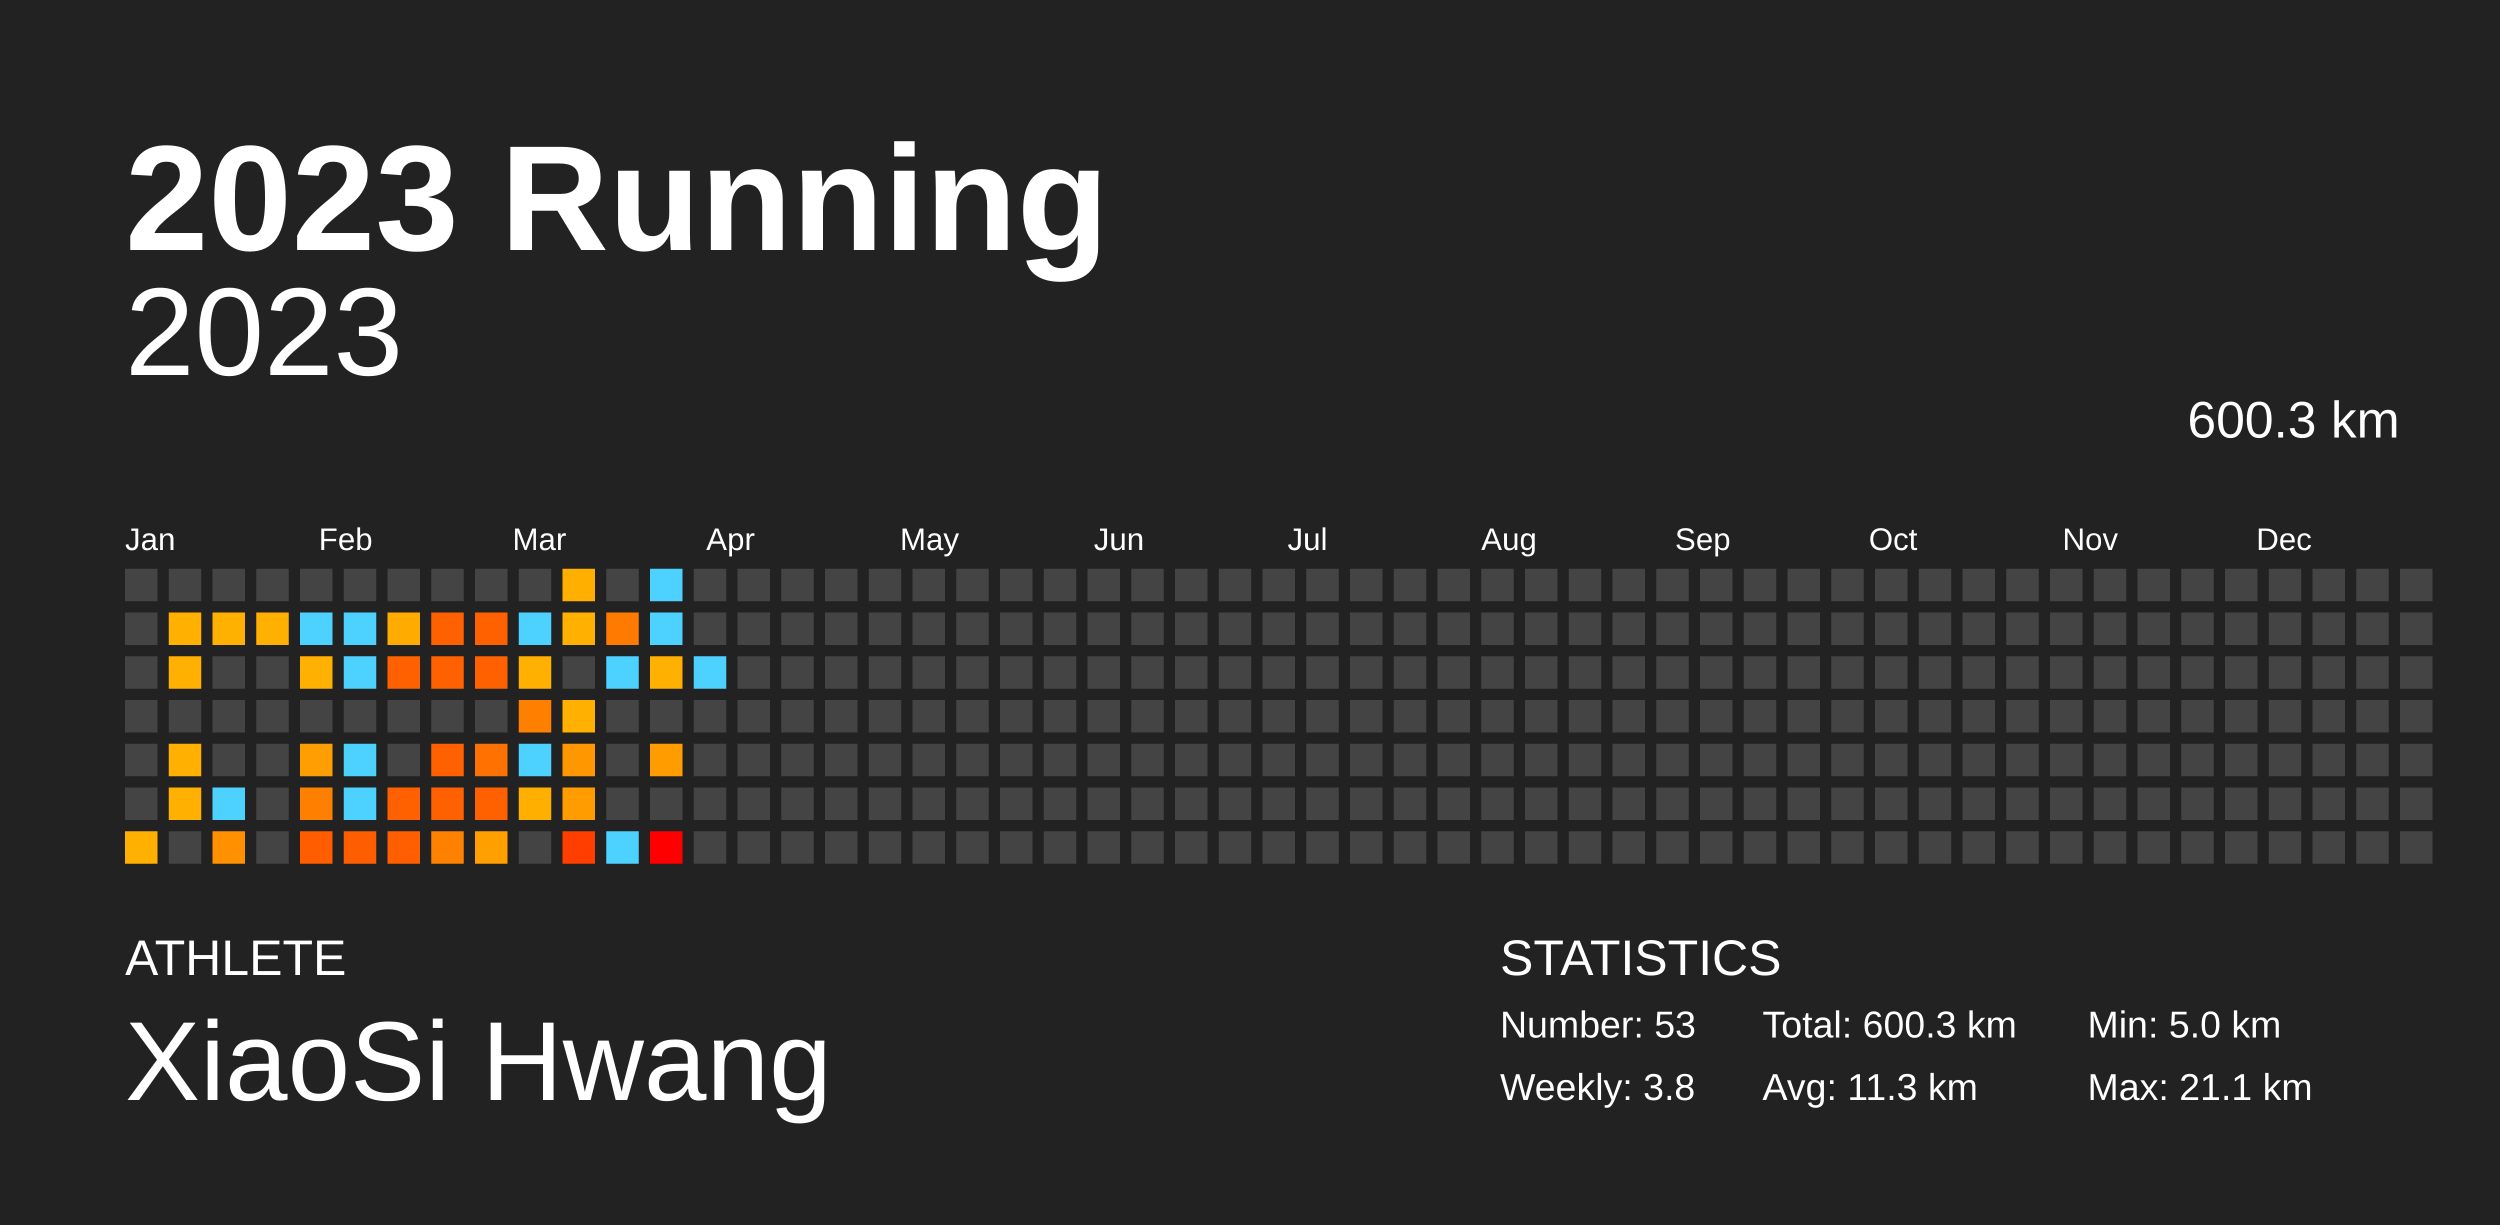
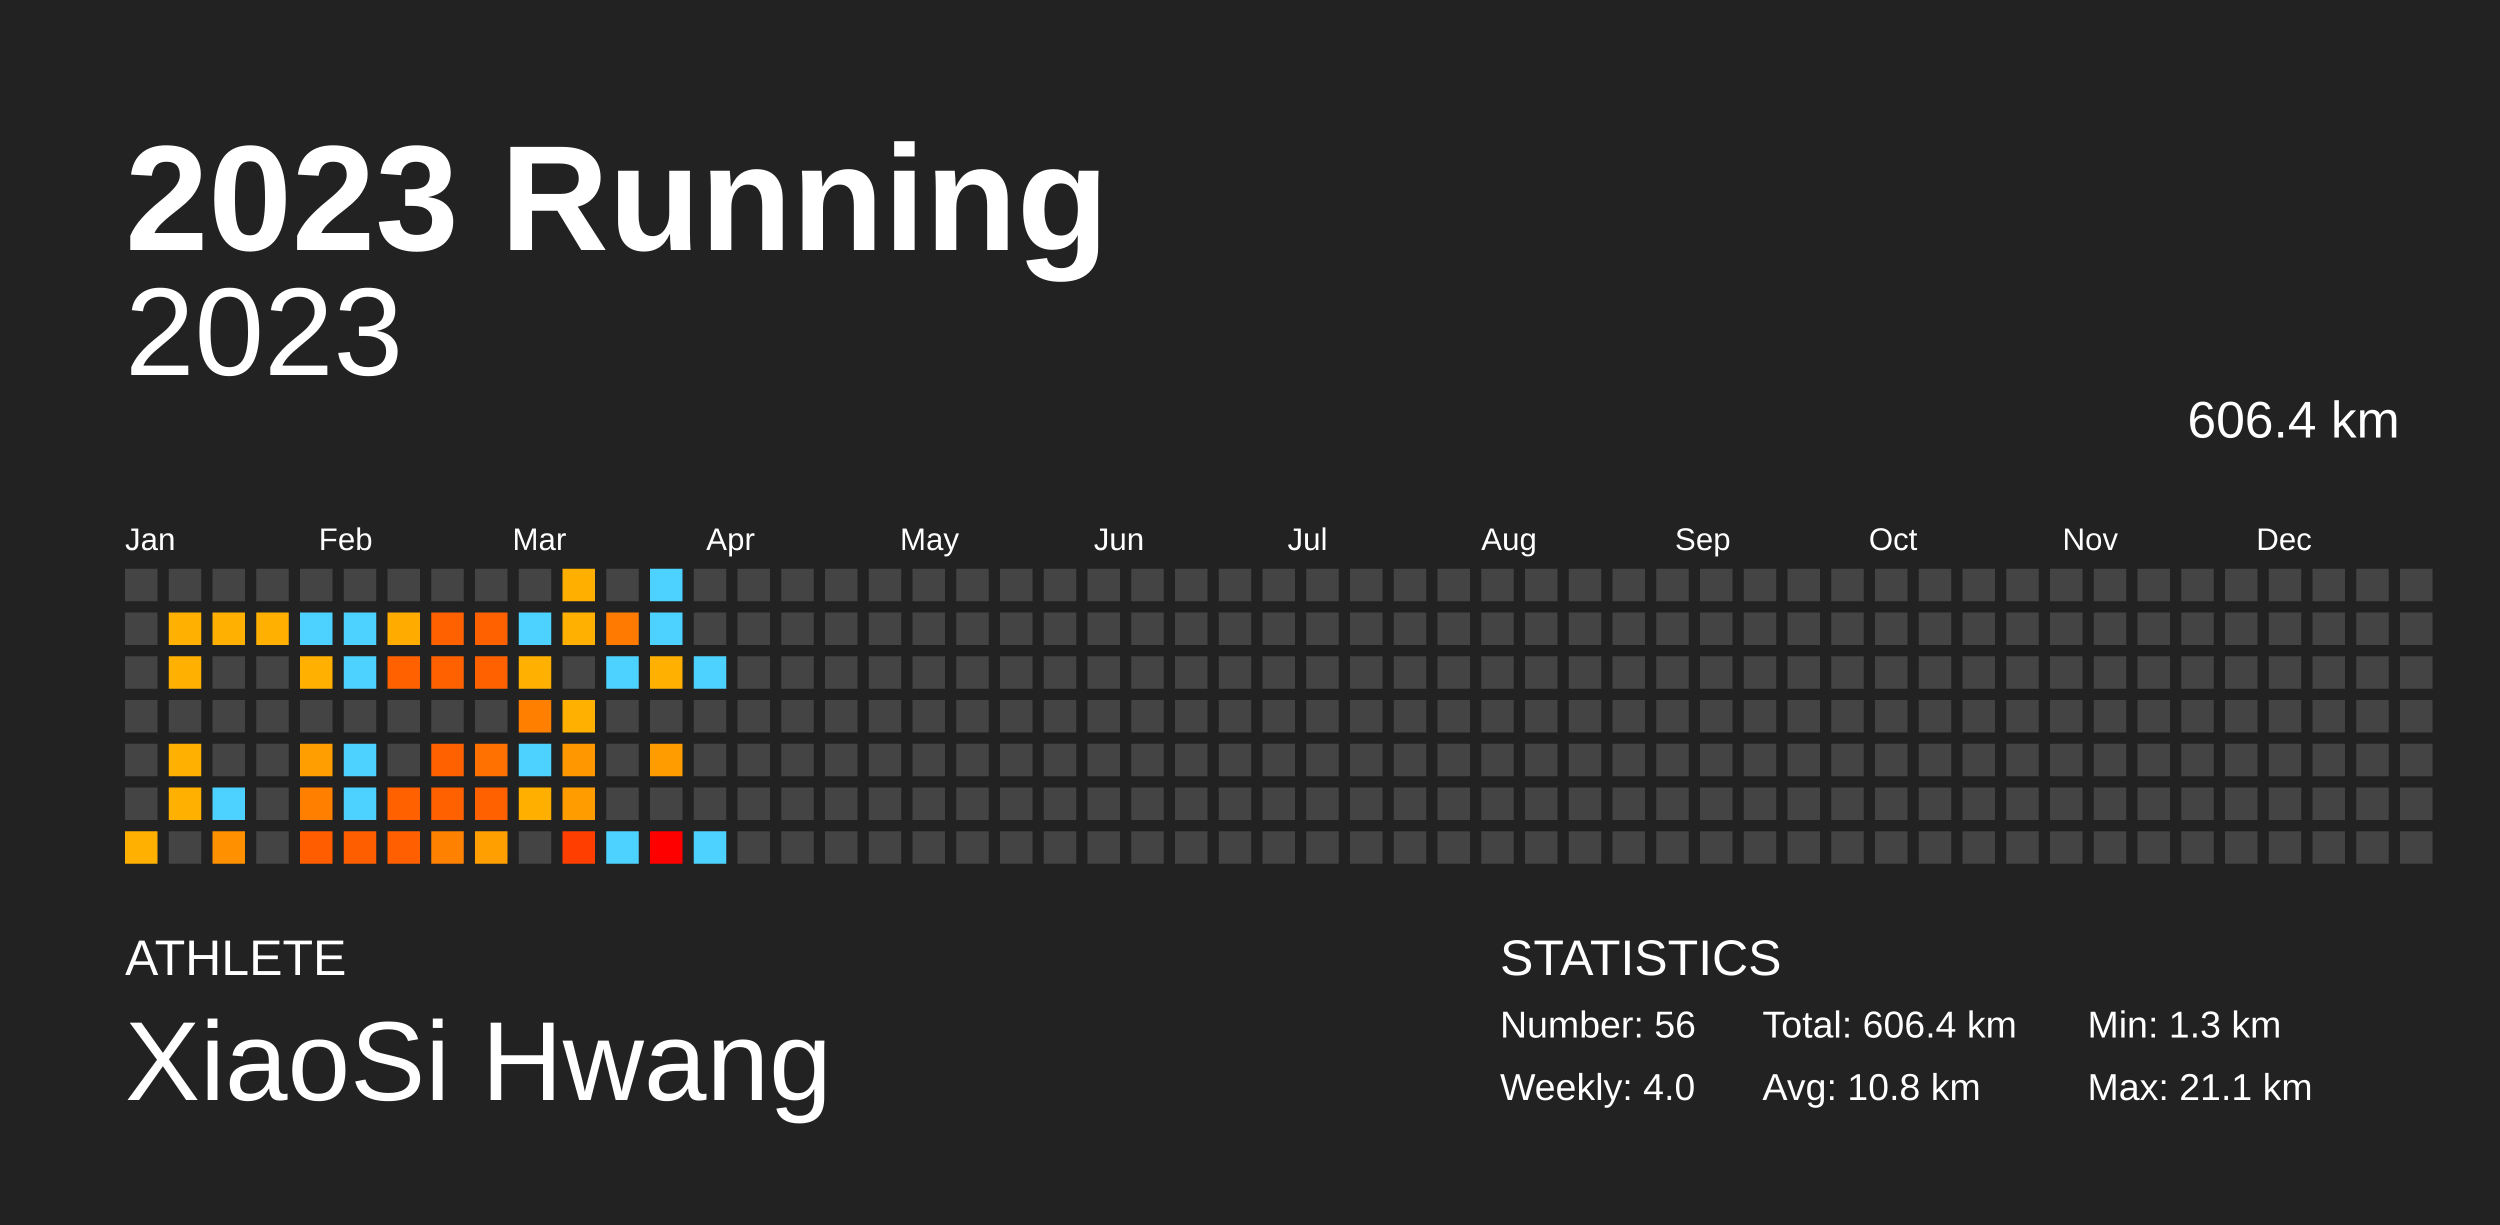
<svg xmlns="http://www.w3.org/2000/svg" baseProfile="full" height="98mm" version="1.1" viewBox="0,0,200,98" width="200mm">
  <defs />
  <rect fill="#222222" height="98" width="200" x="0" y="0" />
  <text fill="#FFFFFF" style="font-size:12px; font-family:Arial; font-weight:bold;" x="10" y="20">2023 Running</text>
  <text fill="#FFFFFF" style="font-size:4px; font-family:Arial" x="10" y="78">ATHLETE</text>
  <text fill="#FFFFFF" style="font-size:9px; font-family:Arial" x="10" y="88">XiaoSi Hwang</text>
  <text fill="#FFFFFF" style="font-size:4px; font-family:Arial" x="120" y="78">STATISTICS</text>
-   <text fill="#FFFFFF" style="font-size:3px; font-family:Arial" x="120" y="83">Number: 53</text>
-   <text fill="#FFFFFF" style="font-size:3px; font-family:Arial" x="120" y="88">Weekly: 3.8</text>
-   <text fill="#FFFFFF" style="font-size:3px; font-family:Arial" x="141" y="83">Total: 600.3 km</text>
-   <text fill="#FFFFFF" style="font-size:3px; font-family:Arial" x="141" y="88">Avg: 11.3 km</text>
-   <text fill="#FFFFFF" style="font-size:3px; font-family:Arial" x="167" y="83">Min: 5.0 km</text>
+   <text fill="#FFFFFF" style="font-size:3px; font-family:Arial" x="120" y="83">Number: 56</text>
+   <text fill="#FFFFFF" style="font-size:3px; font-family:Arial" x="120" y="88">Weekly: 4.0</text>
+   <text fill="#FFFFFF" style="font-size:3px; font-family:Arial" x="141" y="83">Total: 606.4 km</text>
+   <text fill="#FFFFFF" style="font-size:3px; font-family:Arial" x="141" y="88">Avg: 10.8 km</text>
+   <text fill="#FFFFFF" style="font-size:3px; font-family:Arial" x="167" y="83">Min: 1.3 km</text>
  <text fill="#FFFFFF" style="font-size:3px; font-family:Arial" x="167" y="88">Max: 21.1 km</text>
  <text alignment-baseline="hanging" fill="#FFFFFF" style="font-size:10.0px; font-family:Arial;" x="10" y="30">2023</text>
-   <text alignment-baseline="hanging" fill="#FFFFFF" style="font-size:4.125px; font-family:Arial;" x="175" y="35">600.3 km</text>
+   <text alignment-baseline="hanging" fill="#FFFFFF" style="font-size:4.125px; font-family:Arial;" x="175" y="35">606.4 km</text>
  <text fill="#FFFFFF" style="font-size:2.5px; font-family:Arial" x="10.0" y="44">Jan</text>
  <text fill="#FFFFFF" style="font-size:2.5px; font-family:Arial" x="25.5" y="44">Feb</text>
  <text fill="#FFFFFF" style="font-size:2.5px; font-family:Arial" x="41.0" y="44">Mar</text>
  <text fill="#FFFFFF" style="font-size:2.5px; font-family:Arial" x="56.5" y="44">Apr</text>
  <text fill="#FFFFFF" style="font-size:2.5px; font-family:Arial" x="72.0" y="44">May</text>
  <text fill="#FFFFFF" style="font-size:2.5px; font-family:Arial" x="87.5" y="44">Jun</text>
  <text fill="#FFFFFF" style="font-size:2.5px; font-family:Arial" x="103.0" y="44">Jul</text>
  <text fill="#FFFFFF" style="font-size:2.5px; font-family:Arial" x="118.5" y="44">Aug</text>
  <text fill="#FFFFFF" style="font-size:2.5px; font-family:Arial" x="134.0" y="44">Sep</text>
  <text fill="#FFFFFF" style="font-size:2.5px; font-family:Arial" x="149.5" y="44">Oct</text>
  <text fill="#FFFFFF" style="font-size:2.5px; font-family:Arial" x="165.0" y="44">Nov</text>
  <text fill="#FFFFFF" style="font-size:2.5px; font-family:Arial" x="180.5" y="44">Dec</text>
  <rect fill="#444444" height="2.6" width="2.6" x="10.0" y="45.5" />
  <rect fill="#444444" height="2.6" width="2.6" x="10.0" y="49.0" />
  <rect fill="#444444" height="2.6" width="2.6" x="10.0" y="52.5" />
  <rect fill="#444444" height="2.6" width="2.6" x="10.0" y="56.0" />
  <rect fill="#444444" height="2.6" width="2.6" x="10.0" y="59.5" />
  <rect fill="#444444" height="2.6" width="2.6" x="10.0" y="63.0" />
  <rect fill="#ffb000" height="2.6" width="2.6" x="10.0" y="66.5" />
  <rect fill="#444444" height="2.6" width="2.6" x="13.5" y="45.5" />
  <rect fill="#ffb000" height="2.6" width="2.6" x="13.5" y="49.0" />
  <rect fill="#ffb000" height="2.6" width="2.6" x="13.5" y="52.5" />
  <rect fill="#444444" height="2.6" width="2.6" x="13.5" y="56.0" />
  <rect fill="#ffb000" height="2.6" width="2.6" x="13.5" y="59.5" />
  <rect fill="#ffb000" height="2.6" width="2.6" x="13.5" y="63.0" />
  <rect fill="#444444" height="2.6" width="2.6" x="13.5" y="66.5" />
  <rect fill="#444444" height="2.6" width="2.6" x="17.0" y="45.5" />
  <rect fill="#ffb000" height="2.6" width="2.6" x="17.0" y="49.0" />
  <rect fill="#444444" height="2.6" width="2.6" x="17.0" y="52.5" />
  <rect fill="#444444" height="2.6" width="2.6" x="17.0" y="56.0" />
  <rect fill="#444444" height="2.6" width="2.6" x="17.0" y="59.5" />
  <rect fill="#4dd2ff" height="2.6" width="2.6" x="17.0" y="63.0" />
  <rect fill="#ff9000" height="2.6" width="2.6" x="17.0" y="66.5" />
  <rect fill="#444444" height="2.6" width="2.6" x="20.5" y="45.5" />
  <rect fill="#ffb000" height="2.6" width="2.6" x="20.5" y="49.0" />
  <rect fill="#444444" height="2.6" width="2.6" x="20.5" y="52.5" />
  <rect fill="#444444" height="2.6" width="2.6" x="20.5" y="56.0" />
  <rect fill="#444444" height="2.6" width="2.6" x="20.5" y="59.5" />
  <rect fill="#444444" height="2.6" width="2.6" x="20.5" y="63.0" />
  <rect fill="#444444" height="2.6" width="2.6" x="20.5" y="66.5" />
  <rect fill="#444444" height="2.6" width="2.6" x="24.0" y="45.5" />
  <rect fill="#4dd2ff" height="2.6" width="2.6" x="24.0" y="49.0" />
  <rect fill="#ffb000" height="2.6" width="2.6" x="24.0" y="52.5" />
  <rect fill="#444444" height="2.6" width="2.6" x="24.0" y="56.0" />
  <rect fill="#ff9e00" height="2.6" width="2.6" x="24.0" y="59.5" />
  <rect fill="#ff8000" height="2.6" width="2.6" x="24.0" y="63.0" />
  <rect fill="#ff5d00" height="2.6" width="2.6" x="24.0" y="66.5" />
  <rect fill="#444444" height="2.6" width="2.6" x="27.5" y="45.5" />
  <rect fill="#4dd2ff" height="2.6" width="2.6" x="27.5" y="49.0" />
  <rect fill="#4dd2ff" height="2.6" width="2.6" x="27.5" y="52.5" />
  <rect fill="#444444" height="2.6" width="2.6" x="27.5" y="56.0" />
  <rect fill="#4dd2ff" height="2.6" width="2.6" x="27.5" y="59.5" />
  <rect fill="#4dd2ff" height="2.6" width="2.6" x="27.5" y="63.0" />
  <rect fill="#ff5e00" height="2.6" width="2.6" x="27.5" y="66.5" />
  <rect fill="#444444" height="2.6" width="2.6" x="31.0" y="45.5" />
  <rect fill="#ffab00" height="2.6" width="2.6" x="31.0" y="49.0" />
  <rect fill="#ff6100" height="2.6" width="2.6" x="31.0" y="52.5" />
  <rect fill="#444444" height="2.6" width="2.6" x="31.0" y="56.0" />
  <rect fill="#444444" height="2.6" width="2.6" x="31.0" y="59.5" />
  <rect fill="#ff6100" height="2.6" width="2.6" x="31.0" y="63.0" />
  <rect fill="#ff5f00" height="2.6" width="2.6" x="31.0" y="66.5" />
  <rect fill="#444444" height="2.6" width="2.6" x="34.5" y="45.5" />
  <rect fill="#ff6000" height="2.6" width="2.6" x="34.5" y="49.0" />
  <rect fill="#ff6100" height="2.6" width="2.6" x="34.5" y="52.5" />
  <rect fill="#444444" height="2.6" width="2.6" x="34.5" y="56.0" />
  <rect fill="#ff6100" height="2.6" width="2.6" x="34.5" y="59.5" />
  <rect fill="#ff6000" height="2.6" width="2.6" x="34.5" y="63.0" />
  <rect fill="#ff8100" height="2.6" width="2.6" x="34.5" y="66.5" />
  <rect fill="#444444" height="2.6" width="2.6" x="38.0" y="45.5" />
  <rect fill="#ff6100" height="2.6" width="2.6" x="38.0" y="49.0" />
  <rect fill="#ff6100" height="2.6" width="2.6" x="38.0" y="52.5" />
  <rect fill="#444444" height="2.6" width="2.6" x="38.0" y="56.0" />
  <rect fill="#ff7100" height="2.6" width="2.6" x="38.0" y="59.5" />
  <rect fill="#ff6100" height="2.6" width="2.6" x="38.0" y="63.0" />
  <rect fill="#ffa000" height="2.6" width="2.6" x="38.0" y="66.5" />
  <rect fill="#444444" height="2.6" width="2.6" x="41.5" y="45.5" />
  <rect fill="#4dd2ff" height="2.6" width="2.6" x="41.5" y="49.0" />
  <rect fill="#ffb000" height="2.6" width="2.6" x="41.5" y="52.5" />
  <rect fill="#ff8000" height="2.6" width="2.6" x="41.5" y="56.0" />
  <rect fill="#4dd2ff" height="2.6" width="2.6" x="41.5" y="59.5" />
  <rect fill="#ffaf00" height="2.6" width="2.6" x="41.5" y="63.0" />
  <rect fill="#444444" height="2.6" width="2.6" x="41.5" y="66.5" />
  <rect fill="#ffaf00" height="2.6" width="2.6" x="45.0" y="45.5" />
  <rect fill="#ffb000" height="2.6" width="2.6" x="45.0" y="49.0" />
  <rect fill="#444444" height="2.6" width="2.6" x="45.0" y="52.5" />
  <rect fill="#ffb000" height="2.6" width="2.6" x="45.0" y="56.0" />
  <rect fill="#ff9800" height="2.6" width="2.6" x="45.0" y="59.5" />
  <rect fill="#ff9d00" height="2.6" width="2.6" x="45.0" y="63.0" />
  <rect fill="#ff3e00" height="2.6" width="2.6" x="45.0" y="66.5" />
  <rect fill="#444444" height="2.6" width="2.6" x="48.5" y="45.5" />
  <rect fill="#ff7a00" height="2.6" width="2.6" x="48.5" y="49.0" />
  <rect fill="#4dd2ff" height="2.6" width="2.6" x="48.5" y="52.5" />
  <rect fill="#444444" height="2.6" width="2.6" x="48.5" y="56.0" />
  <rect fill="#444444" height="2.6" width="2.6" x="48.5" y="59.5" />
  <rect fill="#444444" height="2.6" width="2.6" x="48.5" y="63.0" />
  <rect fill="#4dd2ff" height="2.6" width="2.6" x="48.5" y="66.5" />
  <rect fill="#4dd2ff" height="2.6" width="2.6" x="52.0" y="45.5" />
  <rect fill="#4dd2ff" height="2.6" width="2.6" x="52.0" y="49.0" />
  <rect fill="#ffb000" height="2.6" width="2.6" x="52.0" y="52.5" />
  <rect fill="#444444" height="2.6" width="2.6" x="52.0" y="56.0" />
  <rect fill="#ff9d00" height="2.6" width="2.6" x="52.0" y="59.5" />
  <rect fill="#444444" height="2.6" width="2.6" x="52.0" y="63.0" />
  <rect fill="red" height="2.6" width="2.6" x="52.0" y="66.5" />
  <rect fill="#444444" height="2.6" width="2.6" x="55.5" y="45.5" />
  <rect fill="#444444" height="2.6" width="2.6" x="55.5" y="49.0" />
  <rect fill="#4dd2ff" height="2.6" width="2.6" x="55.5" y="52.5" />
  <rect fill="#444444" height="2.6" width="2.6" x="55.5" y="56.0" />
  <rect fill="#444444" height="2.6" width="2.6" x="55.5" y="59.5" />
  <rect fill="#444444" height="2.6" width="2.6" x="55.5" y="63.0" />
-   <rect fill="#444444" height="2.6" width="2.6" x="55.5" y="66.5" />
+   <rect fill="#4dd2ff" height="2.6" width="2.6" x="55.5" y="66.5" />
  <rect fill="#444444" height="2.6" width="2.6" x="59.0" y="45.5" />
  <rect fill="#444444" height="2.6" width="2.6" x="59.0" y="49.0" />
  <rect fill="#444444" height="2.6" width="2.6" x="59.0" y="52.5" />
  <rect fill="#444444" height="2.6" width="2.6" x="59.0" y="56.0" />
  <rect fill="#444444" height="2.6" width="2.6" x="59.0" y="59.5" />
  <rect fill="#444444" height="2.6" width="2.6" x="59.0" y="63.0" />
  <rect fill="#444444" height="2.6" width="2.6" x="59.0" y="66.5" />
  <rect fill="#444444" height="2.6" width="2.6" x="62.5" y="45.5" />
  <rect fill="#444444" height="2.6" width="2.6" x="62.5" y="49.0" />
  <rect fill="#444444" height="2.6" width="2.6" x="62.5" y="52.5" />
  <rect fill="#444444" height="2.6" width="2.6" x="62.5" y="56.0" />
  <rect fill="#444444" height="2.6" width="2.6" x="62.5" y="59.5" />
  <rect fill="#444444" height="2.6" width="2.6" x="62.5" y="63.0" />
  <rect fill="#444444" height="2.6" width="2.6" x="62.5" y="66.5" />
  <rect fill="#444444" height="2.6" width="2.6" x="66.0" y="45.5" />
  <rect fill="#444444" height="2.6" width="2.6" x="66.0" y="49.0" />
  <rect fill="#444444" height="2.6" width="2.6" x="66.0" y="52.5" />
  <rect fill="#444444" height="2.6" width="2.6" x="66.0" y="56.0" />
  <rect fill="#444444" height="2.6" width="2.6" x="66.0" y="59.5" />
  <rect fill="#444444" height="2.6" width="2.6" x="66.0" y="63.0" />
  <rect fill="#444444" height="2.6" width="2.6" x="66.0" y="66.5" />
  <rect fill="#444444" height="2.6" width="2.6" x="69.5" y="45.5" />
  <rect fill="#444444" height="2.6" width="2.6" x="69.5" y="49.0" />
  <rect fill="#444444" height="2.6" width="2.6" x="69.5" y="52.5" />
  <rect fill="#444444" height="2.6" width="2.6" x="69.5" y="56.0" />
  <rect fill="#444444" height="2.6" width="2.6" x="69.5" y="59.5" />
  <rect fill="#444444" height="2.6" width="2.6" x="69.5" y="63.0" />
  <rect fill="#444444" height="2.6" width="2.6" x="69.5" y="66.5" />
  <rect fill="#444444" height="2.6" width="2.6" x="73.0" y="45.5" />
  <rect fill="#444444" height="2.6" width="2.6" x="73.0" y="49.0" />
  <rect fill="#444444" height="2.6" width="2.6" x="73.0" y="52.5" />
  <rect fill="#444444" height="2.6" width="2.6" x="73.0" y="56.0" />
  <rect fill="#444444" height="2.6" width="2.6" x="73.0" y="59.5" />
  <rect fill="#444444" height="2.6" width="2.6" x="73.0" y="63.0" />
  <rect fill="#444444" height="2.6" width="2.6" x="73.0" y="66.5" />
  <rect fill="#444444" height="2.6" width="2.6" x="76.5" y="45.5" />
  <rect fill="#444444" height="2.6" width="2.6" x="76.5" y="49.0" />
  <rect fill="#444444" height="2.6" width="2.6" x="76.5" y="52.5" />
  <rect fill="#444444" height="2.6" width="2.6" x="76.5" y="56.0" />
  <rect fill="#444444" height="2.6" width="2.6" x="76.5" y="59.5" />
  <rect fill="#444444" height="2.6" width="2.6" x="76.5" y="63.0" />
  <rect fill="#444444" height="2.6" width="2.6" x="76.5" y="66.5" />
  <rect fill="#444444" height="2.6" width="2.6" x="80.0" y="45.5" />
  <rect fill="#444444" height="2.6" width="2.6" x="80.0" y="49.0" />
  <rect fill="#444444" height="2.6" width="2.6" x="80.0" y="52.5" />
  <rect fill="#444444" height="2.6" width="2.6" x="80.0" y="56.0" />
  <rect fill="#444444" height="2.6" width="2.6" x="80.0" y="59.5" />
  <rect fill="#444444" height="2.6" width="2.6" x="80.0" y="63.0" />
  <rect fill="#444444" height="2.6" width="2.6" x="80.0" y="66.5" />
  <rect fill="#444444" height="2.6" width="2.6" x="83.5" y="45.5" />
  <rect fill="#444444" height="2.6" width="2.6" x="83.5" y="49.0" />
  <rect fill="#444444" height="2.6" width="2.6" x="83.5" y="52.5" />
  <rect fill="#444444" height="2.6" width="2.6" x="83.5" y="56.0" />
  <rect fill="#444444" height="2.6" width="2.6" x="83.5" y="59.5" />
  <rect fill="#444444" height="2.6" width="2.6" x="83.5" y="63.0" />
  <rect fill="#444444" height="2.6" width="2.6" x="83.5" y="66.5" />
  <rect fill="#444444" height="2.6" width="2.6" x="87.0" y="45.5" />
  <rect fill="#444444" height="2.6" width="2.6" x="87.0" y="49.0" />
  <rect fill="#444444" height="2.6" width="2.6" x="87.0" y="52.5" />
  <rect fill="#444444" height="2.6" width="2.6" x="87.0" y="56.0" />
  <rect fill="#444444" height="2.6" width="2.6" x="87.0" y="59.5" />
  <rect fill="#444444" height="2.6" width="2.6" x="87.0" y="63.0" />
  <rect fill="#444444" height="2.6" width="2.6" x="87.0" y="66.5" />
  <rect fill="#444444" height="2.6" width="2.6" x="90.5" y="45.5" />
  <rect fill="#444444" height="2.6" width="2.6" x="90.5" y="49.0" />
  <rect fill="#444444" height="2.6" width="2.6" x="90.5" y="52.5" />
  <rect fill="#444444" height="2.6" width="2.6" x="90.5" y="56.0" />
  <rect fill="#444444" height="2.6" width="2.6" x="90.5" y="59.5" />
  <rect fill="#444444" height="2.6" width="2.6" x="90.5" y="63.0" />
  <rect fill="#444444" height="2.6" width="2.6" x="90.5" y="66.5" />
  <rect fill="#444444" height="2.6" width="2.6" x="94.0" y="45.5" />
  <rect fill="#444444" height="2.6" width="2.6" x="94.0" y="49.0" />
  <rect fill="#444444" height="2.6" width="2.6" x="94.0" y="52.5" />
  <rect fill="#444444" height="2.6" width="2.6" x="94.0" y="56.0" />
  <rect fill="#444444" height="2.6" width="2.6" x="94.0" y="59.5" />
  <rect fill="#444444" height="2.6" width="2.6" x="94.0" y="63.0" />
  <rect fill="#444444" height="2.6" width="2.6" x="94.0" y="66.5" />
  <rect fill="#444444" height="2.6" width="2.6" x="97.5" y="45.5" />
  <rect fill="#444444" height="2.6" width="2.6" x="97.5" y="49.0" />
  <rect fill="#444444" height="2.6" width="2.6" x="97.5" y="52.5" />
  <rect fill="#444444" height="2.6" width="2.6" x="97.5" y="56.0" />
  <rect fill="#444444" height="2.6" width="2.6" x="97.5" y="59.5" />
  <rect fill="#444444" height="2.6" width="2.6" x="97.5" y="63.0" />
  <rect fill="#444444" height="2.6" width="2.6" x="97.5" y="66.5" />
  <rect fill="#444444" height="2.6" width="2.6" x="101.0" y="45.5" />
  <rect fill="#444444" height="2.6" width="2.6" x="101.0" y="49.0" />
  <rect fill="#444444" height="2.6" width="2.6" x="101.0" y="52.5" />
  <rect fill="#444444" height="2.6" width="2.6" x="101.0" y="56.0" />
  <rect fill="#444444" height="2.6" width="2.6" x="101.0" y="59.5" />
  <rect fill="#444444" height="2.6" width="2.6" x="101.0" y="63.0" />
  <rect fill="#444444" height="2.6" width="2.6" x="101.0" y="66.5" />
  <rect fill="#444444" height="2.6" width="2.6" x="104.5" y="45.5" />
  <rect fill="#444444" height="2.6" width="2.6" x="104.5" y="49.0" />
  <rect fill="#444444" height="2.6" width="2.6" x="104.5" y="52.5" />
  <rect fill="#444444" height="2.6" width="2.6" x="104.5" y="56.0" />
  <rect fill="#444444" height="2.6" width="2.6" x="104.5" y="59.5" />
  <rect fill="#444444" height="2.6" width="2.6" x="104.5" y="63.0" />
  <rect fill="#444444" height="2.6" width="2.6" x="104.5" y="66.5" />
  <rect fill="#444444" height="2.6" width="2.6" x="108.0" y="45.5" />
  <rect fill="#444444" height="2.6" width="2.6" x="108.0" y="49.0" />
  <rect fill="#444444" height="2.6" width="2.6" x="108.0" y="52.5" />
  <rect fill="#444444" height="2.6" width="2.6" x="108.0" y="56.0" />
  <rect fill="#444444" height="2.6" width="2.6" x="108.0" y="59.5" />
  <rect fill="#444444" height="2.6" width="2.6" x="108.0" y="63.0" />
  <rect fill="#444444" height="2.6" width="2.6" x="108.0" y="66.5" />
  <rect fill="#444444" height="2.6" width="2.6" x="111.5" y="45.5" />
  <rect fill="#444444" height="2.6" width="2.6" x="111.5" y="49.0" />
  <rect fill="#444444" height="2.6" width="2.6" x="111.5" y="52.5" />
  <rect fill="#444444" height="2.6" width="2.6" x="111.5" y="56.0" />
  <rect fill="#444444" height="2.6" width="2.6" x="111.5" y="59.5" />
  <rect fill="#444444" height="2.6" width="2.6" x="111.5" y="63.0" />
  <rect fill="#444444" height="2.6" width="2.6" x="111.5" y="66.5" />
  <rect fill="#444444" height="2.6" width="2.6" x="115.0" y="45.5" />
  <rect fill="#444444" height="2.6" width="2.6" x="115.0" y="49.0" />
  <rect fill="#444444" height="2.6" width="2.6" x="115.0" y="52.5" />
  <rect fill="#444444" height="2.6" width="2.6" x="115.0" y="56.0" />
  <rect fill="#444444" height="2.6" width="2.6" x="115.0" y="59.5" />
  <rect fill="#444444" height="2.6" width="2.6" x="115.0" y="63.0" />
  <rect fill="#444444" height="2.6" width="2.6" x="115.0" y="66.5" />
  <rect fill="#444444" height="2.6" width="2.6" x="118.5" y="45.5" />
  <rect fill="#444444" height="2.6" width="2.6" x="118.5" y="49.0" />
  <rect fill="#444444" height="2.6" width="2.6" x="118.5" y="52.5" />
  <rect fill="#444444" height="2.6" width="2.6" x="118.5" y="56.0" />
  <rect fill="#444444" height="2.6" width="2.6" x="118.5" y="59.5" />
  <rect fill="#444444" height="2.6" width="2.6" x="118.5" y="63.0" />
  <rect fill="#444444" height="2.6" width="2.6" x="118.5" y="66.5" />
  <rect fill="#444444" height="2.6" width="2.6" x="122.0" y="45.5" />
  <rect fill="#444444" height="2.6" width="2.6" x="122.0" y="49.0" />
  <rect fill="#444444" height="2.6" width="2.6" x="122.0" y="52.5" />
  <rect fill="#444444" height="2.6" width="2.6" x="122.0" y="56.0" />
  <rect fill="#444444" height="2.6" width="2.6" x="122.0" y="59.5" />
  <rect fill="#444444" height="2.6" width="2.6" x="122.0" y="63.0" />
  <rect fill="#444444" height="2.6" width="2.6" x="122.0" y="66.5" />
  <rect fill="#444444" height="2.6" width="2.6" x="125.5" y="45.5" />
  <rect fill="#444444" height="2.6" width="2.6" x="125.5" y="49.0" />
  <rect fill="#444444" height="2.6" width="2.6" x="125.5" y="52.5" />
  <rect fill="#444444" height="2.6" width="2.6" x="125.5" y="56.0" />
  <rect fill="#444444" height="2.6" width="2.6" x="125.5" y="59.5" />
  <rect fill="#444444" height="2.6" width="2.6" x="125.5" y="63.0" />
  <rect fill="#444444" height="2.6" width="2.6" x="125.5" y="66.5" />
  <rect fill="#444444" height="2.6" width="2.6" x="129.0" y="45.5" />
  <rect fill="#444444" height="2.6" width="2.6" x="129.0" y="49.0" />
  <rect fill="#444444" height="2.6" width="2.6" x="129.0" y="52.5" />
  <rect fill="#444444" height="2.6" width="2.6" x="129.0" y="56.0" />
  <rect fill="#444444" height="2.6" width="2.6" x="129.0" y="59.5" />
  <rect fill="#444444" height="2.6" width="2.6" x="129.0" y="63.0" />
  <rect fill="#444444" height="2.6" width="2.6" x="129.0" y="66.5" />
  <rect fill="#444444" height="2.6" width="2.6" x="132.5" y="45.5" />
  <rect fill="#444444" height="2.6" width="2.6" x="132.5" y="49.0" />
  <rect fill="#444444" height="2.6" width="2.6" x="132.5" y="52.5" />
  <rect fill="#444444" height="2.6" width="2.6" x="132.5" y="56.0" />
  <rect fill="#444444" height="2.6" width="2.6" x="132.5" y="59.5" />
  <rect fill="#444444" height="2.6" width="2.6" x="132.5" y="63.0" />
  <rect fill="#444444" height="2.6" width="2.6" x="132.5" y="66.5" />
  <rect fill="#444444" height="2.6" width="2.6" x="136.0" y="45.5" />
  <rect fill="#444444" height="2.6" width="2.6" x="136.0" y="49.0" />
  <rect fill="#444444" height="2.6" width="2.6" x="136.0" y="52.5" />
  <rect fill="#444444" height="2.6" width="2.6" x="136.0" y="56.0" />
  <rect fill="#444444" height="2.6" width="2.6" x="136.0" y="59.5" />
  <rect fill="#444444" height="2.6" width="2.6" x="136.0" y="63.0" />
  <rect fill="#444444" height="2.6" width="2.6" x="136.0" y="66.5" />
  <rect fill="#444444" height="2.6" width="2.6" x="139.5" y="45.5" />
  <rect fill="#444444" height="2.6" width="2.6" x="139.5" y="49.0" />
  <rect fill="#444444" height="2.6" width="2.6" x="139.5" y="52.5" />
  <rect fill="#444444" height="2.6" width="2.6" x="139.5" y="56.0" />
  <rect fill="#444444" height="2.6" width="2.6" x="139.5" y="59.5" />
  <rect fill="#444444" height="2.6" width="2.6" x="139.5" y="63.0" />
  <rect fill="#444444" height="2.6" width="2.6" x="139.5" y="66.5" />
  <rect fill="#444444" height="2.6" width="2.6" x="143.0" y="45.5" />
  <rect fill="#444444" height="2.6" width="2.6" x="143.0" y="49.0" />
  <rect fill="#444444" height="2.6" width="2.6" x="143.0" y="52.5" />
  <rect fill="#444444" height="2.6" width="2.6" x="143.0" y="56.0" />
  <rect fill="#444444" height="2.6" width="2.6" x="143.0" y="59.5" />
  <rect fill="#444444" height="2.6" width="2.6" x="143.0" y="63.0" />
  <rect fill="#444444" height="2.6" width="2.6" x="143.0" y="66.5" />
  <rect fill="#444444" height="2.6" width="2.6" x="146.5" y="45.5" />
  <rect fill="#444444" height="2.6" width="2.6" x="146.5" y="49.0" />
  <rect fill="#444444" height="2.6" width="2.6" x="146.5" y="52.5" />
  <rect fill="#444444" height="2.6" width="2.6" x="146.5" y="56.0" />
  <rect fill="#444444" height="2.6" width="2.6" x="146.5" y="59.5" />
  <rect fill="#444444" height="2.6" width="2.6" x="146.5" y="63.0" />
  <rect fill="#444444" height="2.6" width="2.6" x="146.5" y="66.5" />
  <rect fill="#444444" height="2.6" width="2.6" x="150.0" y="45.5" />
  <rect fill="#444444" height="2.6" width="2.6" x="150.0" y="49.0" />
  <rect fill="#444444" height="2.6" width="2.6" x="150.0" y="52.5" />
  <rect fill="#444444" height="2.6" width="2.6" x="150.0" y="56.0" />
  <rect fill="#444444" height="2.6" width="2.6" x="150.0" y="59.5" />
  <rect fill="#444444" height="2.6" width="2.6" x="150.0" y="63.0" />
  <rect fill="#444444" height="2.6" width="2.6" x="150.0" y="66.5" />
  <rect fill="#444444" height="2.6" width="2.6" x="153.5" y="45.5" />
  <rect fill="#444444" height="2.6" width="2.6" x="153.5" y="49.0" />
  <rect fill="#444444" height="2.6" width="2.6" x="153.5" y="52.5" />
  <rect fill="#444444" height="2.6" width="2.6" x="153.5" y="56.0" />
  <rect fill="#444444" height="2.6" width="2.6" x="153.5" y="59.5" />
  <rect fill="#444444" height="2.6" width="2.6" x="153.5" y="63.0" />
  <rect fill="#444444" height="2.6" width="2.6" x="153.5" y="66.5" />
  <rect fill="#444444" height="2.6" width="2.6" x="157.0" y="45.5" />
  <rect fill="#444444" height="2.6" width="2.6" x="157.0" y="49.0" />
  <rect fill="#444444" height="2.6" width="2.6" x="157.0" y="52.5" />
  <rect fill="#444444" height="2.6" width="2.6" x="157.0" y="56.0" />
  <rect fill="#444444" height="2.6" width="2.6" x="157.0" y="59.5" />
  <rect fill="#444444" height="2.6" width="2.6" x="157.0" y="63.0" />
  <rect fill="#444444" height="2.6" width="2.6" x="157.0" y="66.5" />
  <rect fill="#444444" height="2.6" width="2.6" x="160.5" y="45.5" />
  <rect fill="#444444" height="2.6" width="2.6" x="160.5" y="49.0" />
  <rect fill="#444444" height="2.6" width="2.6" x="160.5" y="52.5" />
  <rect fill="#444444" height="2.6" width="2.6" x="160.5" y="56.0" />
  <rect fill="#444444" height="2.6" width="2.6" x="160.5" y="59.5" />
  <rect fill="#444444" height="2.6" width="2.6" x="160.5" y="63.0" />
  <rect fill="#444444" height="2.6" width="2.6" x="160.5" y="66.5" />
  <rect fill="#444444" height="2.6" width="2.6" x="164.0" y="45.5" />
  <rect fill="#444444" height="2.6" width="2.6" x="164.0" y="49.0" />
  <rect fill="#444444" height="2.6" width="2.6" x="164.0" y="52.5" />
  <rect fill="#444444" height="2.6" width="2.6" x="164.0" y="56.0" />
  <rect fill="#444444" height="2.6" width="2.6" x="164.0" y="59.5" />
  <rect fill="#444444" height="2.6" width="2.6" x="164.0" y="63.0" />
  <rect fill="#444444" height="2.6" width="2.6" x="164.0" y="66.5" />
  <rect fill="#444444" height="2.6" width="2.6" x="167.5" y="45.5" />
  <rect fill="#444444" height="2.6" width="2.6" x="167.5" y="49.0" />
  <rect fill="#444444" height="2.6" width="2.6" x="167.5" y="52.5" />
  <rect fill="#444444" height="2.6" width="2.6" x="167.5" y="56.0" />
  <rect fill="#444444" height="2.6" width="2.6" x="167.5" y="59.5" />
  <rect fill="#444444" height="2.6" width="2.6" x="167.5" y="63.0" />
  <rect fill="#444444" height="2.6" width="2.6" x="167.5" y="66.5" />
  <rect fill="#444444" height="2.6" width="2.6" x="171.0" y="45.5" />
  <rect fill="#444444" height="2.6" width="2.6" x="171.0" y="49.0" />
  <rect fill="#444444" height="2.6" width="2.6" x="171.0" y="52.5" />
  <rect fill="#444444" height="2.6" width="2.6" x="171.0" y="56.0" />
  <rect fill="#444444" height="2.6" width="2.6" x="171.0" y="59.5" />
  <rect fill="#444444" height="2.6" width="2.6" x="171.0" y="63.0" />
  <rect fill="#444444" height="2.6" width="2.6" x="171.0" y="66.5" />
  <rect fill="#444444" height="2.6" width="2.6" x="174.5" y="45.5" />
  <rect fill="#444444" height="2.6" width="2.6" x="174.5" y="49.0" />
  <rect fill="#444444" height="2.6" width="2.6" x="174.5" y="52.5" />
  <rect fill="#444444" height="2.6" width="2.6" x="174.5" y="56.0" />
  <rect fill="#444444" height="2.6" width="2.6" x="174.5" y="59.5" />
  <rect fill="#444444" height="2.6" width="2.6" x="174.5" y="63.0" />
  <rect fill="#444444" height="2.6" width="2.6" x="174.5" y="66.5" />
  <rect fill="#444444" height="2.6" width="2.6" x="178.0" y="45.5" />
  <rect fill="#444444" height="2.6" width="2.6" x="178.0" y="49.0" />
  <rect fill="#444444" height="2.6" width="2.6" x="178.0" y="52.5" />
  <rect fill="#444444" height="2.6" width="2.6" x="178.0" y="56.0" />
  <rect fill="#444444" height="2.6" width="2.6" x="178.0" y="59.5" />
  <rect fill="#444444" height="2.6" width="2.6" x="178.0" y="63.0" />
  <rect fill="#444444" height="2.6" width="2.6" x="178.0" y="66.5" />
  <rect fill="#444444" height="2.6" width="2.6" x="181.5" y="45.5" />
  <rect fill="#444444" height="2.6" width="2.6" x="181.5" y="49.0" />
  <rect fill="#444444" height="2.6" width="2.6" x="181.5" y="52.5" />
  <rect fill="#444444" height="2.6" width="2.6" x="181.5" y="56.0" />
  <rect fill="#444444" height="2.6" width="2.6" x="181.5" y="59.5" />
  <rect fill="#444444" height="2.6" width="2.6" x="181.5" y="63.0" />
  <rect fill="#444444" height="2.6" width="2.6" x="181.5" y="66.5" />
  <rect fill="#444444" height="2.6" width="2.6" x="185.0" y="45.5" />
  <rect fill="#444444" height="2.6" width="2.6" x="185.0" y="49.0" />
  <rect fill="#444444" height="2.6" width="2.6" x="185.0" y="52.5" />
  <rect fill="#444444" height="2.6" width="2.6" x="185.0" y="56.0" />
  <rect fill="#444444" height="2.6" width="2.6" x="185.0" y="59.5" />
  <rect fill="#444444" height="2.6" width="2.6" x="185.0" y="63.0" />
  <rect fill="#444444" height="2.6" width="2.6" x="185.0" y="66.5" />
  <rect fill="#444444" height="2.6" width="2.6" x="188.5" y="45.5" />
  <rect fill="#444444" height="2.6" width="2.6" x="188.5" y="49.0" />
  <rect fill="#444444" height="2.6" width="2.6" x="188.5" y="52.5" />
  <rect fill="#444444" height="2.6" width="2.6" x="188.5" y="56.0" />
  <rect fill="#444444" height="2.6" width="2.6" x="188.5" y="59.5" />
  <rect fill="#444444" height="2.6" width="2.6" x="188.5" y="63.0" />
  <rect fill="#444444" height="2.6" width="2.6" x="188.5" y="66.5" />
  <rect fill="#444444" height="2.6" width="2.6" x="192.0" y="45.5" />
  <rect fill="#444444" height="2.6" width="2.6" x="192.0" y="49.0" />
  <rect fill="#444444" height="2.6" width="2.6" x="192.0" y="52.5" />
  <rect fill="#444444" height="2.6" width="2.6" x="192.0" y="56.0" />
  <rect fill="#444444" height="2.6" width="2.6" x="192.0" y="59.5" />
  <rect fill="#444444" height="2.6" width="2.6" x="192.0" y="63.0" />
  <rect fill="#444444" height="2.6" width="2.6" x="192.0" y="66.5" />
</svg>
